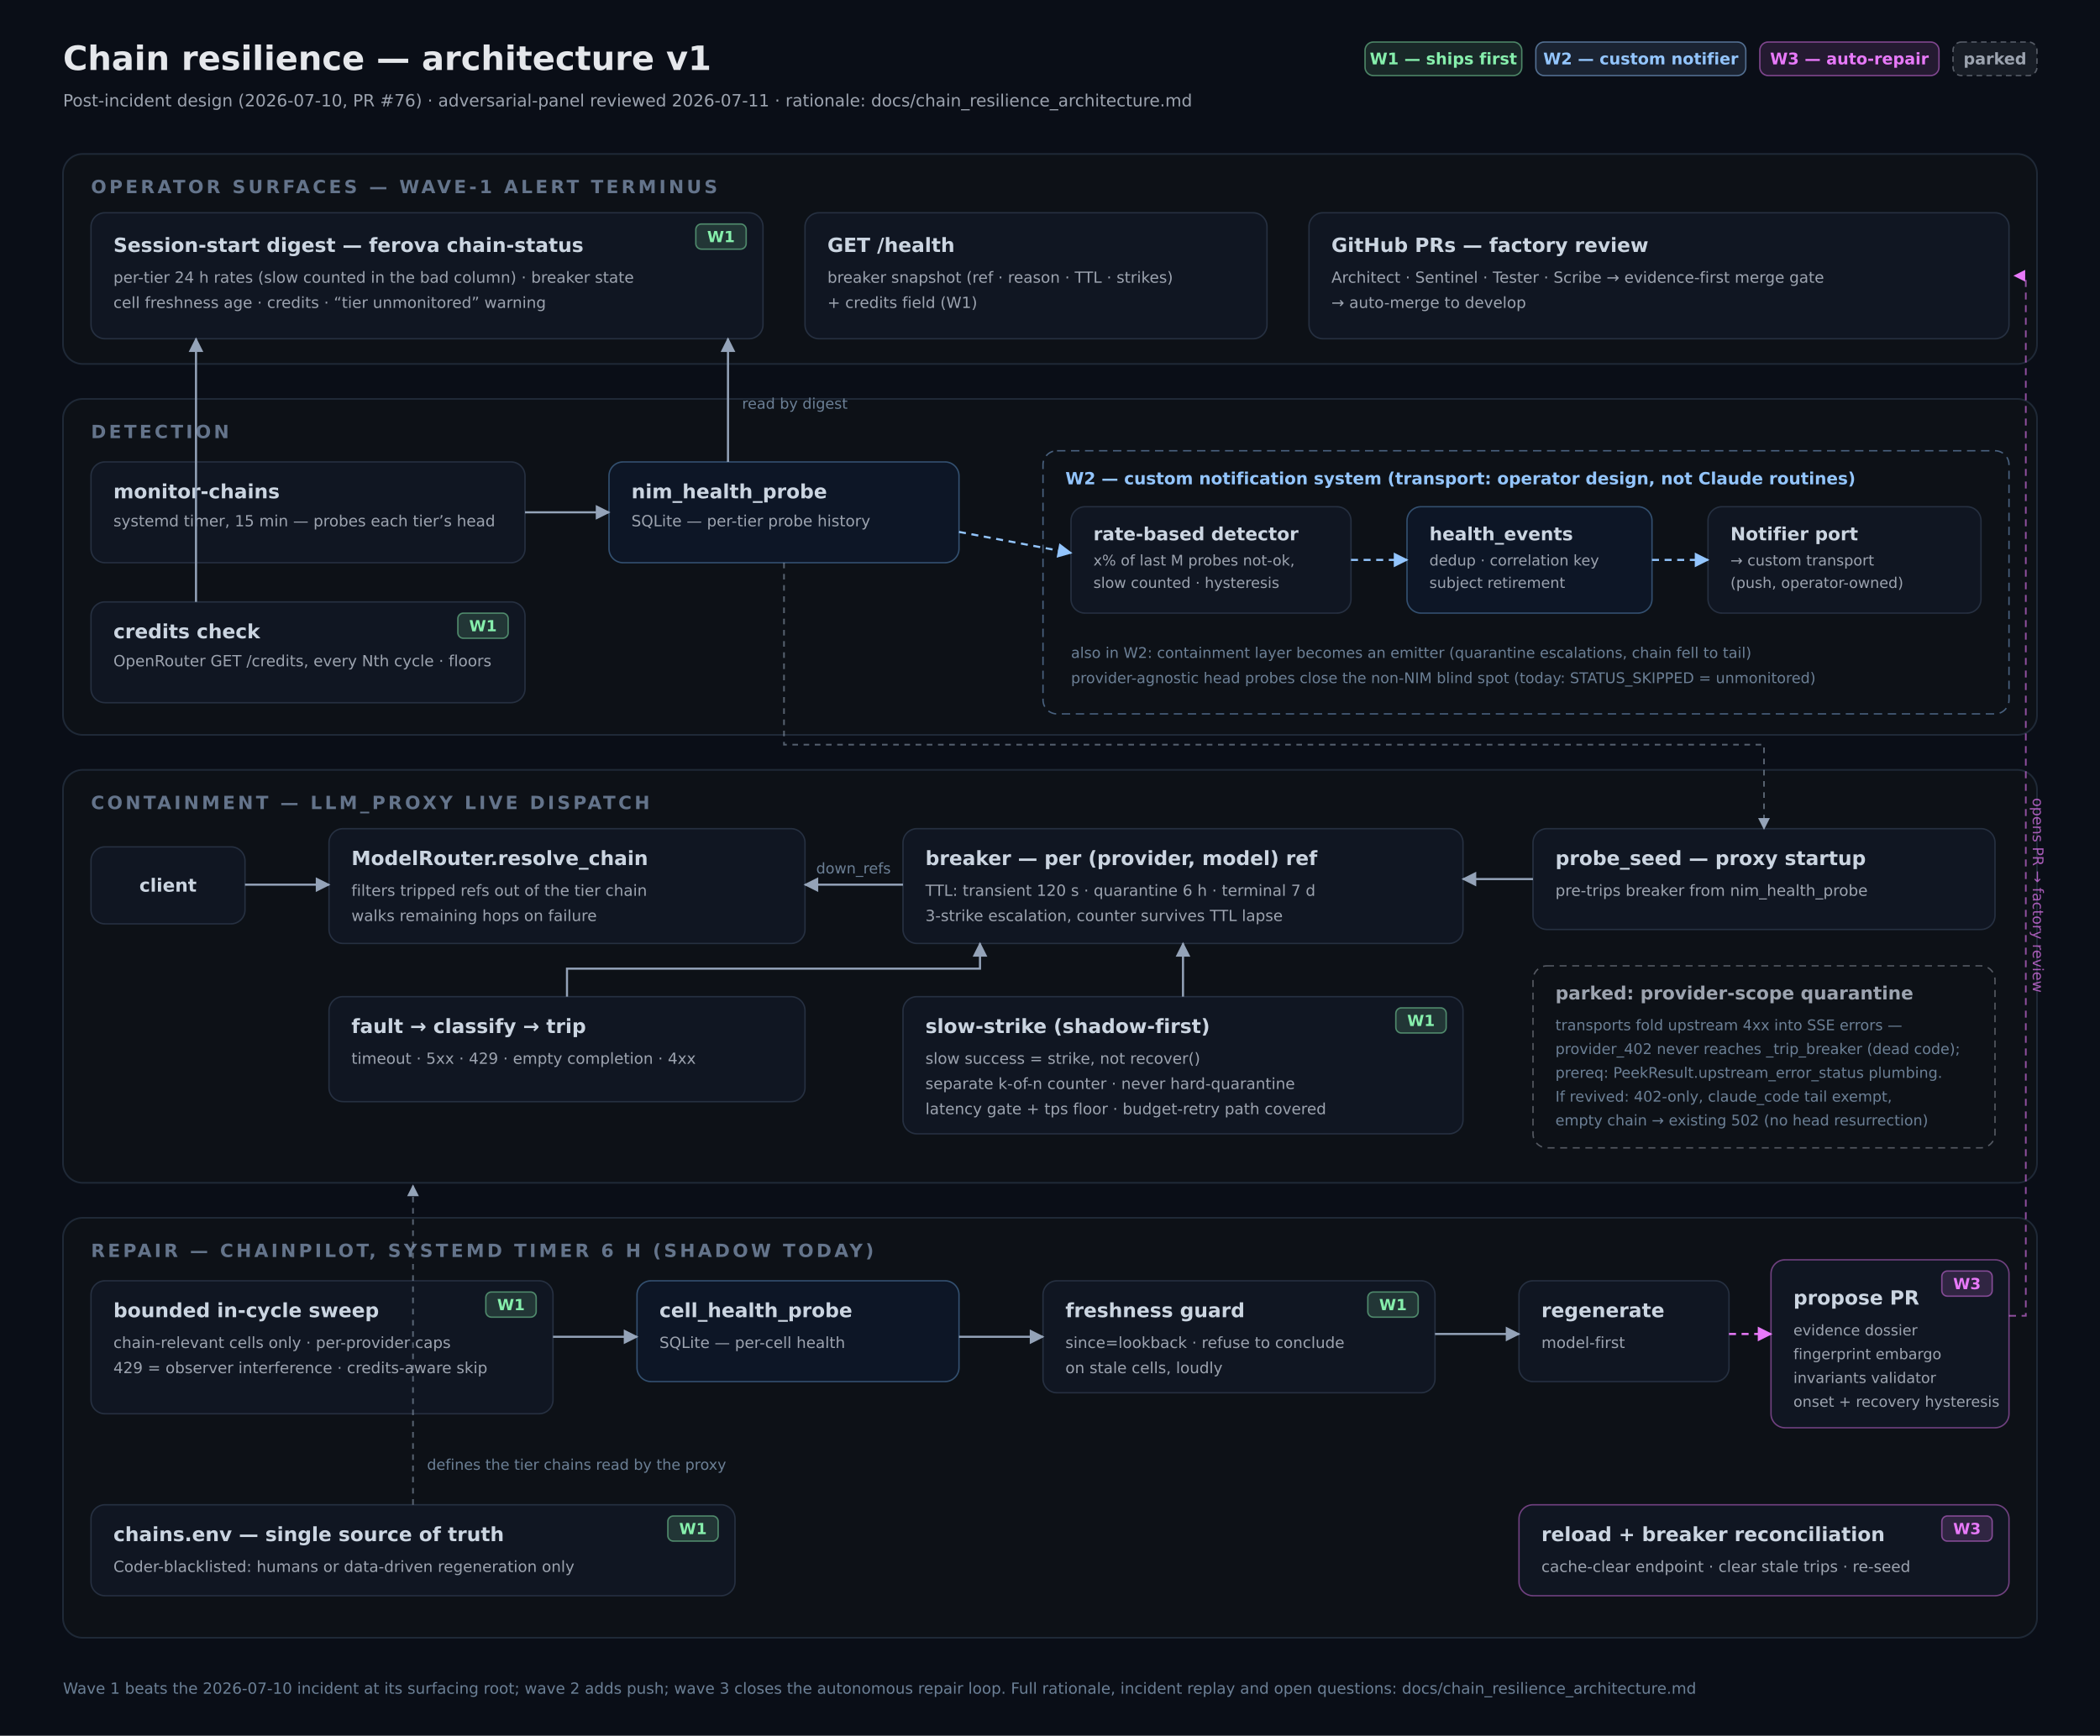
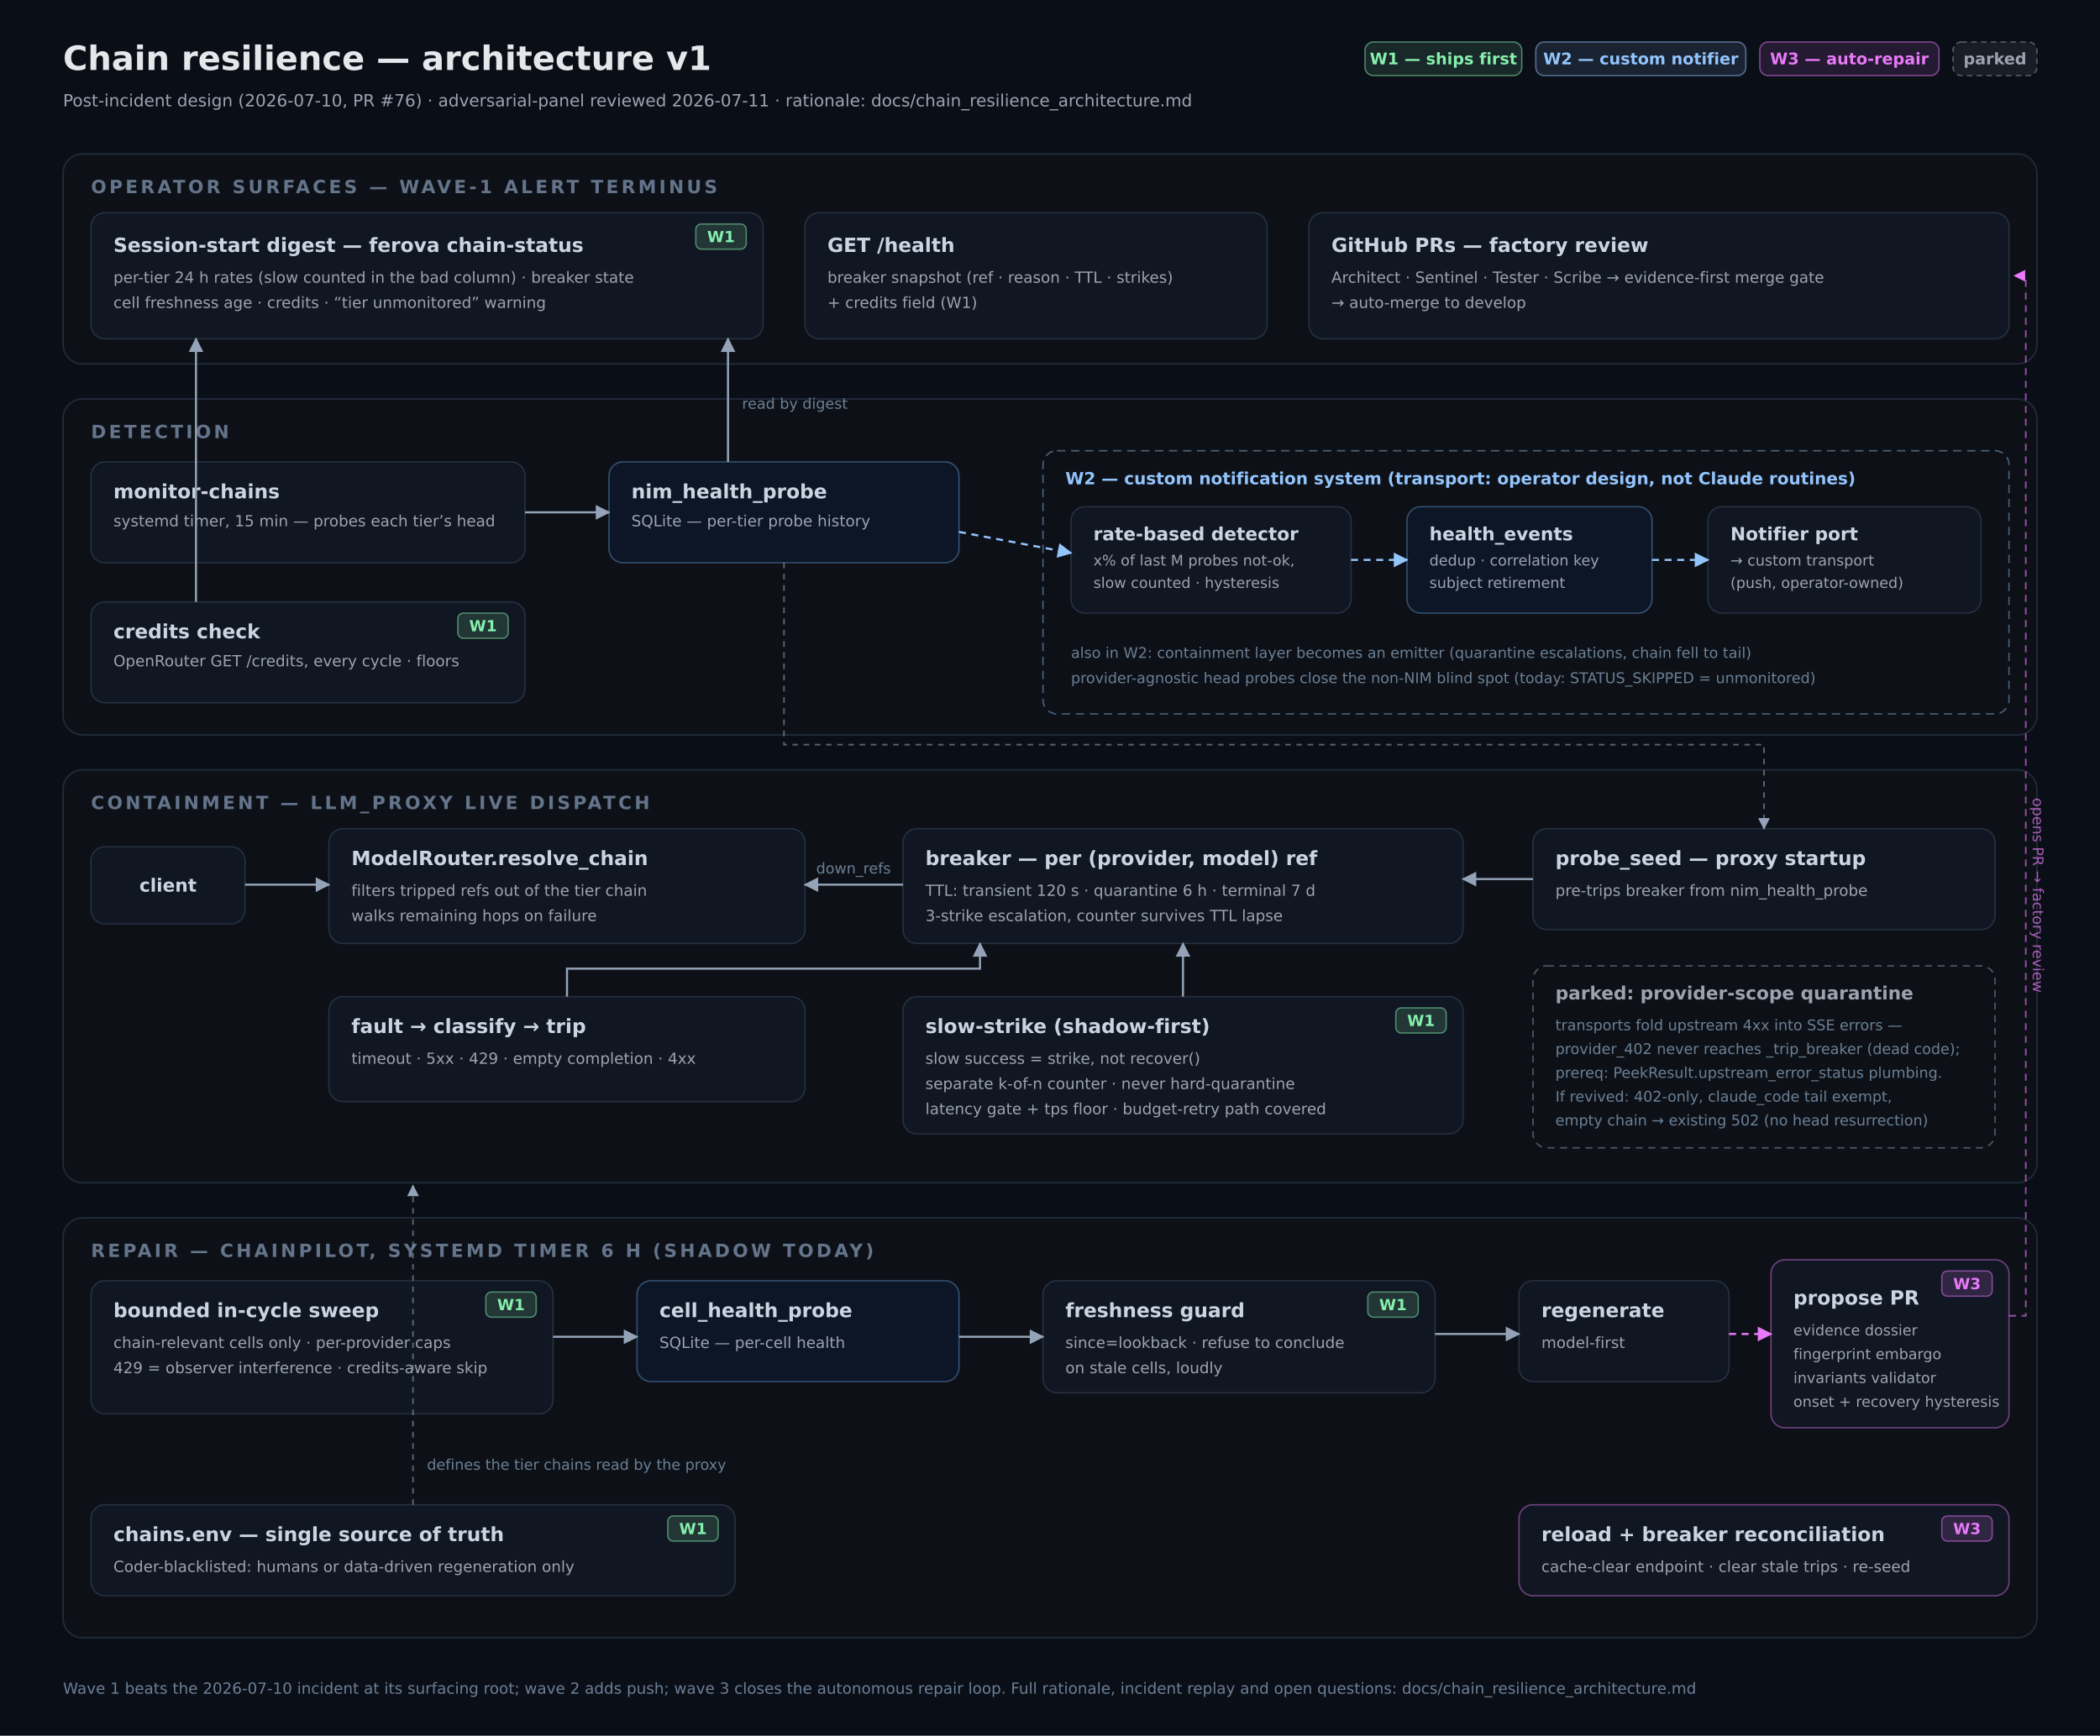
<svg xmlns="http://www.w3.org/2000/svg" width="1500" height="1240" viewBox="0 0 1500 1240" font-family="DejaVu Sans, Verdana, sans-serif">
  <defs>
    <marker id="arr" viewBox="0 0 10 10" refX="9" refY="5" markerWidth="7" markerHeight="7" orient="auto-start-reverse">
      <path d="M0,0 L10,5 L0,10 z" fill="#94a3b8" />
    </marker>
    <marker id="arrB" viewBox="0 0 10 10" refX="9" refY="5" markerWidth="7" markerHeight="7" orient="auto-start-reverse">
      <path d="M0,0 L10,5 L0,10 z" fill="#93c5fd" />
    </marker>
    <marker id="arrF" viewBox="0 0 10 10" refX="9" refY="5" markerWidth="7" markerHeight="7" orient="auto-start-reverse">
      <path d="M0,0 L10,5 L0,10 z" fill="#e879f9" />
    </marker>
  </defs>
  <rect width="1500" height="1240" fill="#0a0e17" />
  <text x="45" y="50" font-size="24" font-weight="bold" fill="#e5e7eb">Chain resilience — architecture v1</text>
  <text x="45" y="76" font-size="12" fill="#9ca3af">Post-incident design (2026-07-10, PR #76) · adversarial-panel reviewed 2026-07-11 · rationale: docs/chain_resilience_architecture.md</text>
  <rect x="975" y="30" width="112" height="24" rx="6" fill="#86efac" fill-opacity="0.12" stroke="#86efac" stroke-opacity="0.5" />
  <text x="1031" y="46" font-size="11.5" font-weight="bold" fill="#86efac" text-anchor="middle">W1 — ships first</text>
  <rect x="1097" y="30" width="150" height="24" rx="6" fill="#93c5fd" fill-opacity="0.12" stroke="#93c5fd" stroke-opacity="0.5" />
  <text x="1172" y="46" font-size="11.5" font-weight="bold" fill="#93c5fd" text-anchor="middle">W2 — custom notifier</text>
  <rect x="1257" y="30" width="128" height="24" rx="6" fill="#e879f9" fill-opacity="0.12" stroke="#e879f9" stroke-opacity="0.5" />
  <text x="1321" y="46" font-size="11.5" font-weight="bold" fill="#e879f9" text-anchor="middle">W3 — auto-repair</text>
  <rect x="1395" y="30" width="60" height="24" rx="6" fill="#9ca3af" fill-opacity="0.10" stroke="#9ca3af" stroke-opacity="0.5" stroke-dasharray="4 3" />
  <text x="1425" y="46" font-size="11.5" font-weight="bold" fill="#9ca3af" text-anchor="middle">parked</text>
  <rect x="45" y="110" width="1410" height="150" rx="14" fill="#0d1117" stroke="#1f2937" stroke-width="1.2" />
  <text x="65" y="138" font-size="13" font-weight="bold" fill="#64748b" letter-spacing="2">OPERATOR SURFACES — WAVE-1 ALERT TERMINUS</text>
  <rect x="65" y="152" width="480" height="90" rx="10" fill="#101622" stroke="#263041" />
  <rect x="497" y="160" width="36" height="18" rx="4" fill="#86efac" fill-opacity="0.15" stroke="#86efac" stroke-opacity="0.5" />
  <text x="515" y="173" font-size="11" font-weight="bold" fill="#86efac" text-anchor="middle">W1</text>
  <text x="81" y="180" font-size="14" font-weight="bold" fill="#cbd5e1">Session-start digest — ferova chain-status</text>
  <text x="81" y="202" font-size="11" fill="#9ca3af">per-tier 24 h rates (slow counted in the bad column) · breaker state</text>
  <text x="81" y="220" font-size="11" fill="#9ca3af">cell freshness age · credits · “tier unmonitored” warning</text>
  <rect x="575" y="152" width="330" height="90" rx="10" fill="#101622" stroke="#263041" />
  <text x="591" y="180" font-size="14" font-weight="bold" fill="#cbd5e1">GET /health</text>
  <text x="591" y="202" font-size="11" fill="#9ca3af">breaker snapshot (ref · reason · TTL · strikes)</text>
  <text x="591" y="220" font-size="11" fill="#9ca3af">+ credits field (W1)</text>
  <rect x="935" y="152" width="500" height="90" rx="10" fill="#101622" stroke="#263041" />
  <text x="951" y="180" font-size="14" font-weight="bold" fill="#cbd5e1">GitHub PRs — factory review</text>
  <text x="951" y="202" font-size="11" fill="#9ca3af">Architect · Sentinel · Tester · Scribe → evidence-first merge gate</text>
  <text x="951" y="220" font-size="11" fill="#9ca3af">→ auto-merge to develop</text>
  <rect x="45" y="285" width="1410" height="240" rx="14" fill="#0d1117" stroke="#1f2937" stroke-width="1.2" />
  <text x="65" y="313" font-size="13" font-weight="bold" fill="#64748b" letter-spacing="2">DETECTION</text>
  <rect x="65" y="330" width="310" height="72" rx="10" fill="#101622" stroke="#263041" />
  <text x="81" y="356" font-size="14" font-weight="bold" fill="#cbd5e1">monitor-chains</text>
  <text x="81" y="376" font-size="11" fill="#9ca3af">systemd timer, 15 min — probes each tier’s head</text>
  <rect x="65" y="430" width="310" height="72" rx="10" fill="#101622" stroke="#263041" />
  <rect x="327" y="438" width="36" height="18" rx="4" fill="#86efac" fill-opacity="0.15" stroke="#86efac" stroke-opacity="0.5" />
  <text x="345" y="451" font-size="11" font-weight="bold" fill="#86efac" text-anchor="middle">W1</text>
  <text x="81" y="456" font-size="14" font-weight="bold" fill="#cbd5e1">credits check</text>
-   <text x="81" y="476" font-size="11" fill="#9ca3af">OpenRouter GET /credits, every Nth cycle · floors</text>
+   <text x="81" y="476" font-size="11" fill="#9ca3af">OpenRouter GET /credits, every cycle · floors</text>
  <rect x="435" y="330" width="250" height="72" rx="10" fill="#0d1626" stroke="#335070" />
  <text x="451" y="356" font-size="14" font-weight="bold" fill="#cbd5e1">nim_health_probe</text>
  <text x="451" y="376" font-size="11" fill="#9ca3af">SQLite — per-tier probe history</text>
  <rect x="745" y="322" width="690" height="188" rx="10" fill="none" stroke="#93c5fd" stroke-opacity="0.45" stroke-dasharray="6 4" />
  <text x="761" y="346" font-size="12" font-weight="bold" fill="#93c5fd">W2 — custom notification system (transport: operator design, not Claude routines)</text>
  <rect x="765" y="362" width="200" height="76" rx="10" fill="#101622" stroke="#263041" />
  <text x="781" y="386" font-size="13" font-weight="bold" fill="#cbd5e1">rate-based detector</text>
  <text x="781" y="404" font-size="10.5" fill="#9ca3af">x% of last M probes not-ok,</text>
  <text x="781" y="420" font-size="10.5" fill="#9ca3af">slow counted · hysteresis</text>
  <rect x="1005" y="362" width="175" height="76" rx="10" fill="#0d1626" stroke="#335070" />
  <text x="1021" y="386" font-size="13" font-weight="bold" fill="#cbd5e1">health_events</text>
  <text x="1021" y="404" font-size="10.5" fill="#9ca3af">dedup · correlation key</text>
  <text x="1021" y="420" font-size="10.5" fill="#9ca3af">subject retirement</text>
  <rect x="1220" y="362" width="195" height="76" rx="10" fill="#101622" stroke="#263041" />
  <text x="1236" y="386" font-size="13" font-weight="bold" fill="#cbd5e1">Notifier port</text>
  <text x="1236" y="404" font-size="10.5" fill="#9ca3af">→ custom transport</text>
  <text x="1236" y="420" font-size="10.5" fill="#9ca3af">(push, operator-owned)</text>
  <text x="765" y="470" font-size="10.5" fill="#6b7f95">also in W2: containment layer becomes an emitter (quarantine escalations, chain fell to tail)</text>
  <text x="765" y="488" font-size="10.5" fill="#6b7f95">provider-agnostic head probes close the non-NIM blind spot (today: STATUS_SKIPPED = unmonitored)</text>
  <line x1="375" y1="366" x2="435" y2="366" stroke="#94a3b8" stroke-width="1.5" marker-end="url(#arr)" />
  <line x1="685" y1="380" x2="765" y2="395" stroke="#93c5fd" stroke-width="1.5" stroke-dasharray="5 4" marker-end="url(#arrB)" />
  <line x1="965" y1="400" x2="1005" y2="400" stroke="#93c5fd" stroke-width="1.5" stroke-dasharray="5 4" marker-end="url(#arrB)" />
  <line x1="1180" y1="400" x2="1220" y2="400" stroke="#93c5fd" stroke-width="1.5" stroke-dasharray="5 4" marker-end="url(#arrB)" />
  <line x1="520" y1="330" x2="520" y2="242" stroke="#94a3b8" stroke-width="1.5" marker-end="url(#arr)" />
  <text x="530" y="292" font-size="10.5" fill="#6b7f95">read by digest</text>
  <line x1="140" y1="430" x2="140" y2="242" stroke="#94a3b8" stroke-width="1.5" marker-end="url(#arr)" />
  <rect x="45" y="550" width="1410" height="295" rx="14" fill="#0d1117" stroke="#1f2937" stroke-width="1.2" />
  <text x="65" y="578" font-size="13" font-weight="bold" fill="#64748b" letter-spacing="2">CONTAINMENT — LLM_PROXY LIVE DISPATCH</text>
  <rect x="65" y="605" width="110" height="55" rx="10" fill="#101622" stroke="#263041" />
  <text x="120" y="637" font-size="13" font-weight="bold" fill="#cbd5e1" text-anchor="middle">client</text>
  <rect x="235" y="592" width="340" height="82" rx="10" fill="#101622" stroke="#263041" />
  <text x="251" y="618" font-size="14" font-weight="bold" fill="#cbd5e1">ModelRouter.resolve_chain</text>
  <text x="251" y="640" font-size="11" fill="#9ca3af">filters tripped refs out of the tier chain</text>
  <text x="251" y="658" font-size="11" fill="#9ca3af">walks remaining hops on failure</text>
  <rect x="645" y="592" width="400" height="82" rx="10" fill="#101622" stroke="#263041" />
  <text x="661" y="618" font-size="14" font-weight="bold" fill="#cbd5e1">breaker — per (provider, model) ref</text>
  <text x="661" y="640" font-size="11" fill="#9ca3af">TTL: transient 120 s · quarantine 6 h · terminal 7 d</text>
  <text x="661" y="658" font-size="11" fill="#9ca3af">3-strike escalation, counter survives TTL lapse</text>
  <rect x="1095" y="592" width="330" height="72" rx="10" fill="#101622" stroke="#263041" />
  <text x="1111" y="618" font-size="14" font-weight="bold" fill="#cbd5e1">probe_seed — proxy startup</text>
  <text x="1111" y="640" font-size="11" fill="#9ca3af">pre-trips breaker from nim_health_probe</text>
  <rect x="235" y="712" width="340" height="75" rx="10" fill="#101622" stroke="#263041" />
  <text x="251" y="738" font-size="14" font-weight="bold" fill="#cbd5e1">fault → classify → trip</text>
  <text x="251" y="760" font-size="11" fill="#9ca3af">timeout · 5xx · 429 · empty completion · 4xx</text>
  <rect x="645" y="712" width="400" height="98" rx="10" fill="#101622" stroke="#263041" />
  <rect x="997" y="720" width="36" height="18" rx="4" fill="#86efac" fill-opacity="0.15" stroke="#86efac" stroke-opacity="0.5" />
  <text x="1015" y="733" font-size="11" font-weight="bold" fill="#86efac" text-anchor="middle">W1</text>
  <text x="661" y="738" font-size="14" font-weight="bold" fill="#cbd5e1">slow-strike (shadow-first)</text>
  <text x="661" y="760" font-size="11" fill="#9ca3af">slow success = strike, not recover()</text>
  <text x="661" y="778" font-size="11" fill="#9ca3af">separate k-of-n counter · never hard-quarantine</text>
  <text x="661" y="796" font-size="11" fill="#9ca3af">latency gate + tps floor · budget-retry path covered</text>
  <rect x="1095" y="690" width="330" height="130" rx="10" fill="none" stroke="#9ca3af" stroke-opacity="0.5" stroke-dasharray="5 4" />
  <text x="1111" y="714" font-size="13" font-weight="bold" fill="#9ca3af">parked: provider-scope quarantine</text>
  <text x="1111" y="736" font-size="10.5" fill="#6b7f95">transports fold upstream 4xx into SSE errors —</text>
  <text x="1111" y="753" font-size="10.5" fill="#6b7f95">provider_402 never reaches _trip_breaker (dead code);</text>
  <text x="1111" y="770" font-size="10.5" fill="#6b7f95">prereq: PeekResult.upstream_error_status plumbing.</text>
  <text x="1111" y="787" font-size="10.5" fill="#6b7f95">If revived: 402-only, claude_code tail exempt,</text>
  <text x="1111" y="804" font-size="10.5" fill="#6b7f95">empty chain → existing 502 (no head resurrection)</text>
  <line x1="175" y1="632" x2="235" y2="632" stroke="#94a3b8" stroke-width="1.5" marker-end="url(#arr)" />
  <line x1="645" y1="632" x2="575" y2="632" stroke="#94a3b8" stroke-width="1.5" marker-end="url(#arr)" />
  <text x="583" y="624" font-size="10.5" fill="#6b7f95">down_refs</text>
  <polyline points="405,712 405,692 700,692 700,674" fill="none" stroke="#94a3b8" stroke-width="1.5" marker-end="url(#arr)" />
  <line x1="845" y1="712" x2="845" y2="674" stroke="#94a3b8" stroke-width="1.5" marker-end="url(#arr)" />
  <line x1="1095" y1="628" x2="1045" y2="628" stroke="#94a3b8" stroke-width="1.5" marker-end="url(#arr)" />
  <polyline points="560,402 560,532 1260,532 1260,592" fill="none" stroke="#94a3b8" stroke-opacity="0.55" stroke-width="1.2" stroke-dasharray="4 4" marker-end="url(#arr)" />
  <rect x="45" y="870" width="1410" height="300" rx="14" fill="#0d1117" stroke="#1f2937" stroke-width="1.2" />
  <text x="65" y="898" font-size="13" font-weight="bold" fill="#64748b" letter-spacing="2">REPAIR — CHAINPILOT, SYSTEMD TIMER 6 H (SHADOW TODAY)</text>
  <rect x="65" y="915" width="330" height="95" rx="10" fill="#101622" stroke="#263041" />
  <rect x="347" y="923" width="36" height="18" rx="4" fill="#86efac" fill-opacity="0.15" stroke="#86efac" stroke-opacity="0.5" />
  <text x="365" y="936" font-size="11" font-weight="bold" fill="#86efac" text-anchor="middle">W1</text>
  <text x="81" y="941" font-size="14" font-weight="bold" fill="#cbd5e1">bounded in-cycle sweep</text>
  <text x="81" y="963" font-size="11" fill="#9ca3af">chain-relevant cells only · per-provider caps</text>
  <text x="81" y="981" font-size="11" fill="#9ca3af">429 = observer interference · credits-aware skip</text>
  <rect x="455" y="915" width="230" height="72" rx="10" fill="#0d1626" stroke="#335070" />
  <text x="471" y="941" font-size="14" font-weight="bold" fill="#cbd5e1">cell_health_probe</text>
  <text x="471" y="963" font-size="11" fill="#9ca3af">SQLite — per-cell health</text>
  <rect x="745" y="915" width="280" height="80" rx="10" fill="#101622" stroke="#263041" />
  <rect x="977" y="923" width="36" height="18" rx="4" fill="#86efac" fill-opacity="0.15" stroke="#86efac" stroke-opacity="0.5" />
  <text x="995" y="936" font-size="11" font-weight="bold" fill="#86efac" text-anchor="middle">W1</text>
  <text x="761" y="941" font-size="14" font-weight="bold" fill="#cbd5e1">freshness guard</text>
  <text x="761" y="963" font-size="11" fill="#9ca3af">since=lookback · refuse to conclude</text>
  <text x="761" y="981" font-size="11" fill="#9ca3af">on stale cells, loudly</text>
  <rect x="1085" y="915" width="150" height="72" rx="10" fill="#101622" stroke="#263041" />
  <text x="1101" y="941" font-size="14" font-weight="bold" fill="#cbd5e1">regenerate</text>
  <text x="1101" y="963" font-size="11" fill="#9ca3af">model-first</text>
  <rect x="1265" y="900" width="170" height="120" rx="10" fill="#101622" stroke="#e879f9" stroke-opacity="0.45" />
  <rect x="1387" y="908" width="36" height="18" rx="4" fill="#e879f9" fill-opacity="0.15" stroke="#e879f9" stroke-opacity="0.5" />
  <text x="1405" y="921" font-size="11" font-weight="bold" fill="#e879f9" text-anchor="middle">W3</text>
  <text x="1281" y="932" font-size="14" font-weight="bold" fill="#cbd5e1">propose PR</text>
  <text x="1281" y="954" font-size="10.5" fill="#9ca3af">evidence dossier</text>
  <text x="1281" y="971" font-size="10.5" fill="#9ca3af">fingerprint embargo</text>
  <text x="1281" y="988" font-size="10.5" fill="#9ca3af">invariants validator</text>
  <text x="1281" y="1005" font-size="10.5" fill="#9ca3af">onset + recovery hysteresis</text>
  <rect x="65" y="1075" width="460" height="65" rx="10" fill="#101622" stroke="#263041" />
  <rect x="477" y="1083" width="36" height="18" rx="4" fill="#86efac" fill-opacity="0.15" stroke="#86efac" stroke-opacity="0.5" />
  <text x="495" y="1096" font-size="11" font-weight="bold" fill="#86efac" text-anchor="middle">W1</text>
  <text x="81" y="1101" font-size="14" font-weight="bold" fill="#cbd5e1">chains.env — single source of truth</text>
  <text x="81" y="1123" font-size="11" fill="#9ca3af">Coder-blacklisted: humans or data-driven regeneration only</text>
  <rect x="1085" y="1075" width="350" height="65" rx="10" fill="#101622" stroke="#e879f9" stroke-opacity="0.45" />
  <rect x="1387" y="1083" width="36" height="18" rx="4" fill="#e879f9" fill-opacity="0.15" stroke="#e879f9" stroke-opacity="0.5" />
  <text x="1405" y="1096" font-size="11" font-weight="bold" fill="#e879f9" text-anchor="middle">W3</text>
  <text x="1101" y="1101" font-size="14" font-weight="bold" fill="#cbd5e1">reload + breaker reconciliation</text>
  <text x="1101" y="1123" font-size="11" fill="#9ca3af">cache-clear endpoint · clear stale trips · re-seed</text>
  <line x1="395" y1="955" x2="455" y2="955" stroke="#94a3b8" stroke-width="1.5" marker-end="url(#arr)" />
  <line x1="685" y1="955" x2="745" y2="955" stroke="#94a3b8" stroke-width="1.5" marker-end="url(#arr)" />
  <line x1="1025" y1="953" x2="1085" y2="953" stroke="#94a3b8" stroke-width="1.5" marker-end="url(#arr)" />
  <line x1="1235" y1="953" x2="1265" y2="953" stroke="#e879f9" stroke-width="1.5" stroke-dasharray="5 4" marker-end="url(#arrF)" />
  <polyline points="1435,940 1447,940 1447,197 1439,197" fill="none" stroke="#e879f9" stroke-opacity="0.6" stroke-width="1.2" stroke-dasharray="5 4" marker-end="url(#arrF)" />
  <text x="1452" y="570" font-size="10.5" fill="#e879f9" fill-opacity="0.7" transform="rotate(90 1452 570)">opens PR → factory review</text>
  <polyline points="295,1075 295,847" fill="none" stroke="#94a3b8" stroke-opacity="0.55" stroke-width="1.2" stroke-dasharray="4 4" marker-end="url(#arr)" />
  <text x="305" y="1050" font-size="10.5" fill="#6b7f95">defines the tier chains read by the proxy</text>
  <text x="45" y="1210" font-size="11" fill="#6b7f95">Wave 1 beats the 2026-07-10 incident at its surfacing root; wave 2 adds push; wave 3 closes the autonomous repair loop. Full rationale, incident replay and open questions: docs/chain_resilience_architecture.md</text>
</svg>
